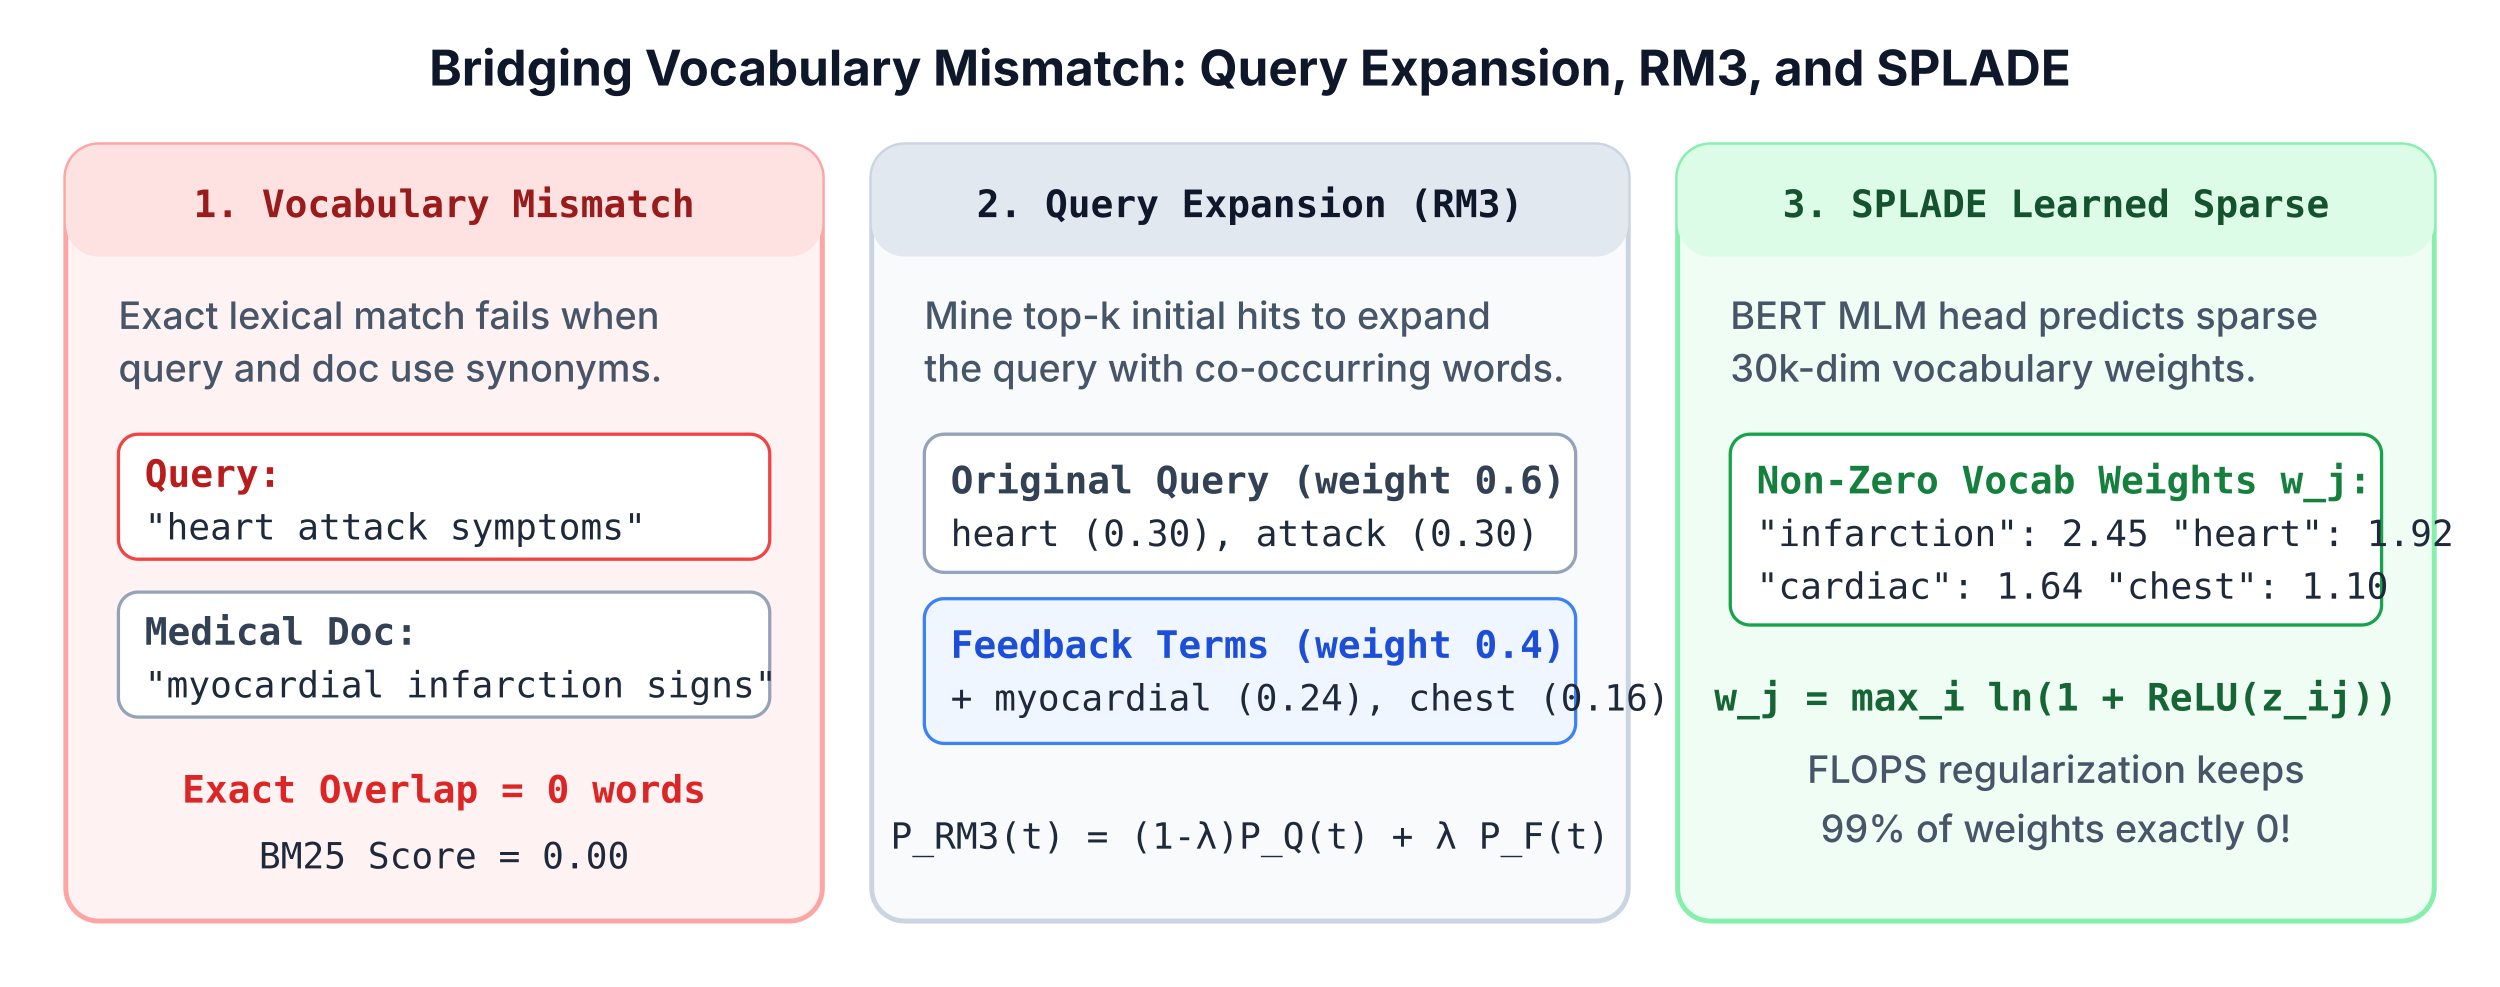
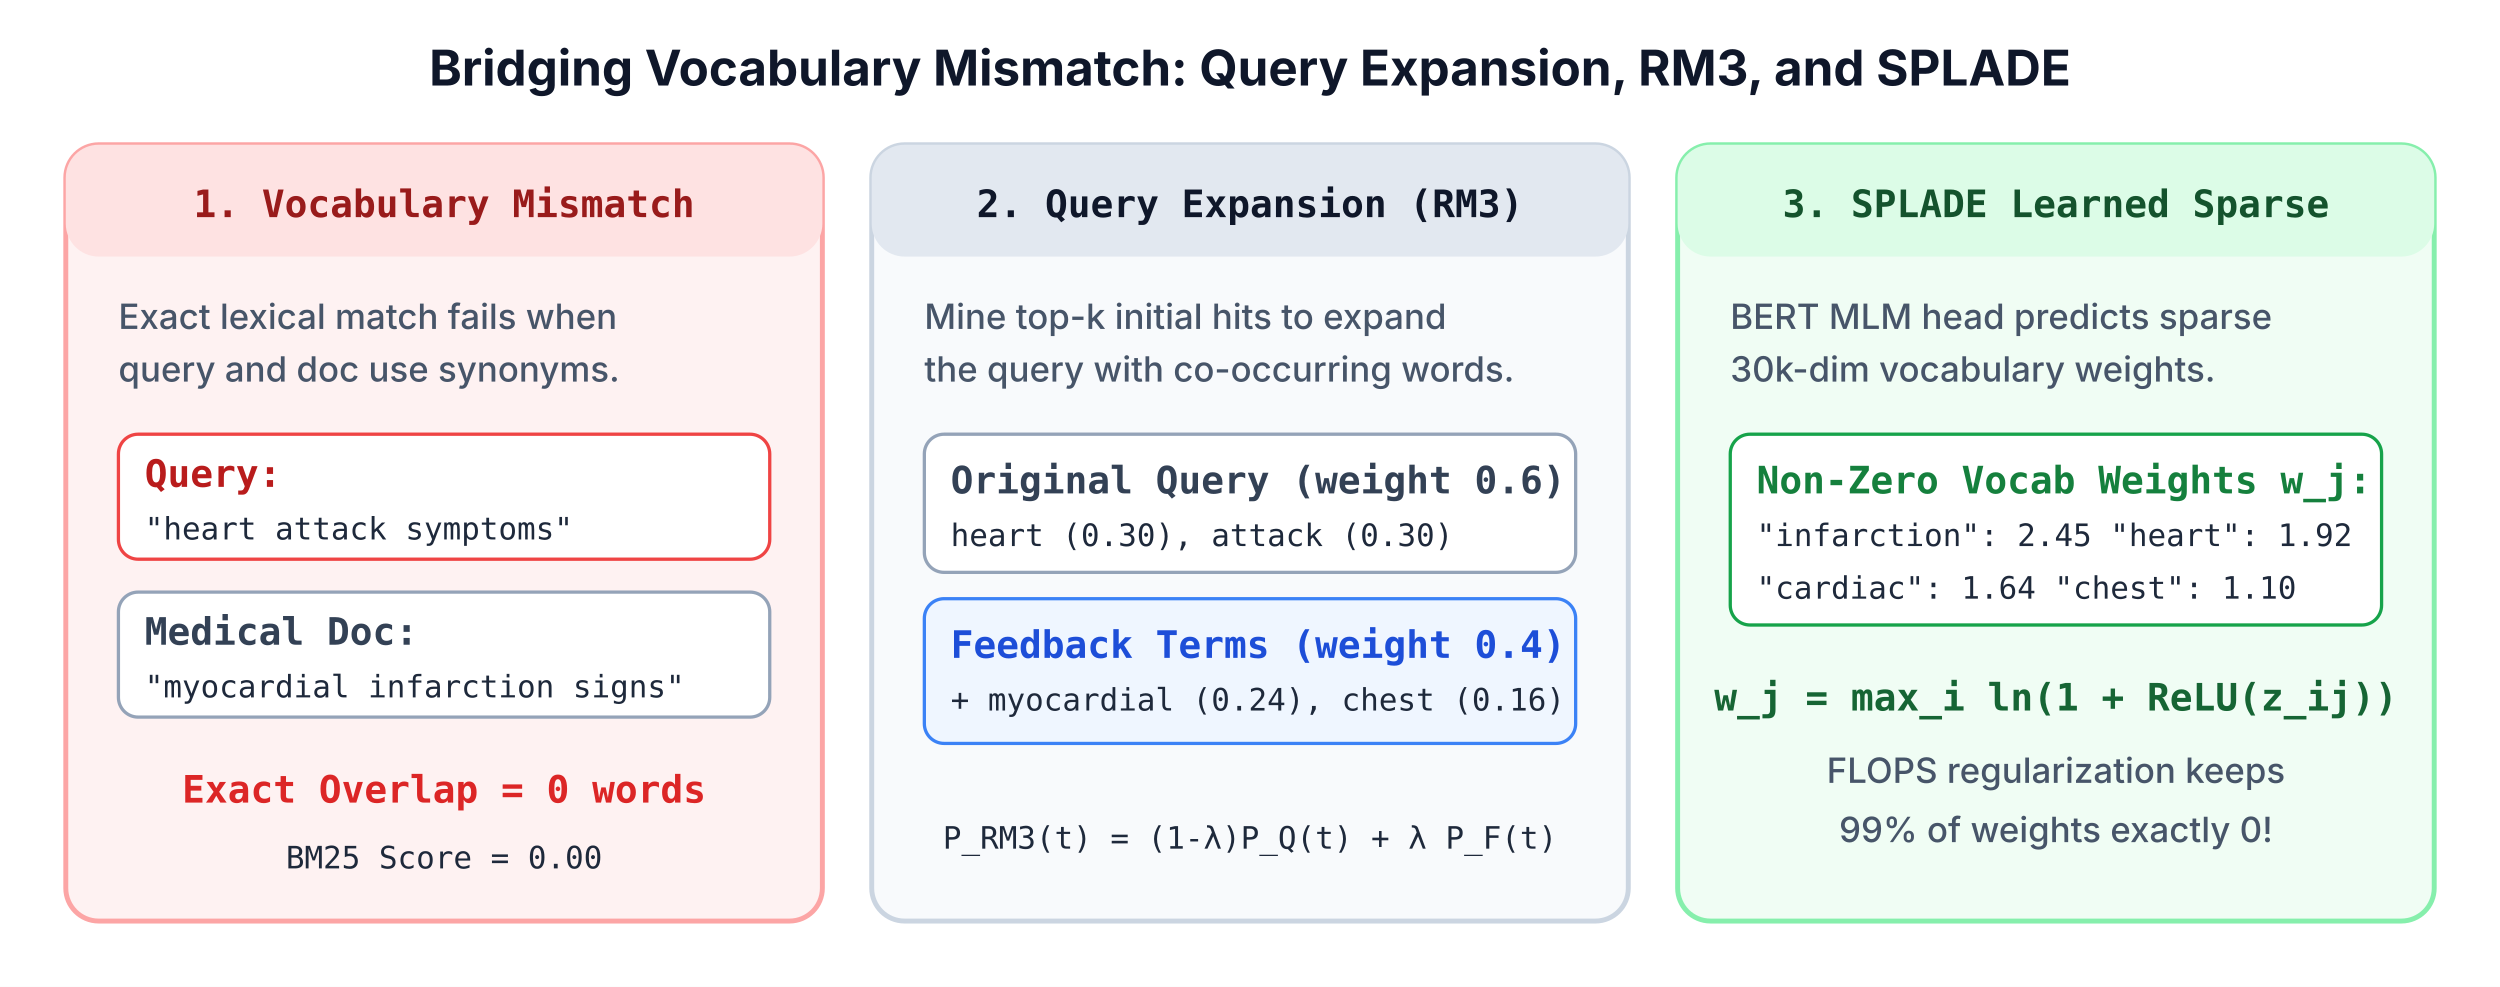
<svg xmlns="http://www.w3.org/2000/svg" viewBox="0 0 760 300" width="760" height="300">
  <rect width="760" height="300" fill="#ffffff" />
  <style>
    .title { font-family: 'Inter', -apple-system, sans-serif; font-size: 15px; font-weight: 700; fill: #0f172a; }
-     .sub { font-family: 'Inter', -apple-system, sans-serif; font-size: 11.5px; font-weight: 500; fill: #475569; }
-     .mono { font-family: 'JetBrains Mono', monospace; font-size: 11px; fill: #1e293b; }
+     .sub { font-family: 'Inter', -apple-system, sans-serif; font-size: 10.6px; font-weight: 500; fill: #475569; }
+     .mono { font-family: 'JetBrains Mono', 'Consolas', monospace; font-size: 9.4px; fill: #1e293b; }
    .mono-bold { font-family: 'JetBrains Mono', monospace; font-size: 11.5px; font-weight: 700; }
    .card { rx: 10; ry: 10; stroke-width: 1.5; }
  </style>
  <text x="380" y="26" text-anchor="middle" class="title">Bridging Vocabulary Mismatch: Query Expansion, RM3, and SPLADE</text>
  <g transform="translate(20, 44)">
    <rect width="230" height="236" class="card" fill="#fef2f2" stroke="#fca5a5" />
    <rect width="230" height="34" rx="10" ry="10" fill="#fee2e2" />
    <text x="115" y="22" text-anchor="middle" class="mono-bold" fill="#991b1b">1. Vocabulary Mismatch</text>
    <text x="16" y="56" class="sub">Exact lexical match fails when</text>
    <text x="16" y="72" class="sub">query and doc use synonyms.</text>
    <rect x="16" y="88" width="198" height="38" rx="6" fill="#fff" stroke="#ef4444" />
    <text x="24" y="104" class="mono-bold" fill="#b91c1c">Query:</text>
    <text x="24" y="120" class="mono">"heart attack symptoms"</text>
    <rect x="16" y="136" width="198" height="38" rx="6" fill="#fff" stroke="#94a3b8" />
    <text x="24" y="152" class="mono-bold" fill="#334155">Medical Doc:</text>
    <text x="24" y="168" class="mono">"myocardial infarction signs"</text>
    <text x="115" y="200" text-anchor="middle" class="mono-bold" fill="#dc2626">Exact Overlap = 0 words</text>
    <text x="115" y="220" text-anchor="middle" class="mono" fill="#7f1d1d">BM25 Score = 0.00</text>
  </g>
  <g transform="translate(265, 44)">
    <rect width="230" height="236" class="card" fill="#f8fafc" stroke="#cbd5e1" />
    <rect width="230" height="34" rx="10" ry="10" fill="#e2e8f0" />
    <text x="115" y="22" text-anchor="middle" class="mono-bold" fill="#0f172a">2. Query Expansion (RM3)</text>
    <text x="16" y="56" class="sub">Mine top-k initial hits to expand</text>
    <text x="16" y="72" class="sub">the query with co-occurring words.</text>
    <rect x="16" y="88" width="198" height="42" rx="6" fill="#fff" stroke="#94a3b8" />
    <text x="24" y="106" class="mono-bold" fill="#334155">Original Query (weight 0.6)</text>
    <text x="24" y="122" class="mono">heart (0.30), attack (0.30)</text>
    <rect x="16" y="138" width="198" height="44" rx="6" fill="#eff6ff" stroke="#3b82f6" />
    <text x="24" y="156" class="mono-bold" fill="#1d4ed8">Feedback Terms (weight 0.4)</text>
    <text x="24" y="172" class="mono">+ myocardial (0.24), chest (0.16)</text>
    <text x="115" y="214" text-anchor="middle" class="mono" fill="#334155">P_RM3(t) = (1-λ)P_Q(t) + λ P_F(t)</text>
  </g>
  <g transform="translate(510, 44)">
    <rect width="230" height="236" class="card" fill="#f0fdf4" stroke="#86efac" />
    <rect width="230" height="34" rx="10" ry="10" fill="#dcfce7" />
    <text x="115" y="22" text-anchor="middle" class="mono-bold" fill="#14532d">3. SPLADE Learned Sparse</text>
    <text x="16" y="56" class="sub">BERT MLM head predicts sparse</text>
    <text x="16" y="72" class="sub">30k-dim vocabulary weights.</text>
    <rect x="16" y="88" width="198" height="58" rx="6" fill="#fff" stroke="#16a34a" />
    <text x="24" y="106" class="mono-bold" fill="#15803d">Non-Zero Vocab Weights w_j:</text>
    <text x="24" y="122" class="mono">"infarction": 2.45  "heart": 1.92</text>
    <text x="24" y="138" class="mono">"cardiac":    1.64  "chest": 1.10</text>
    <text x="115" y="172" text-anchor="middle" class="mono-bold" fill="#166534">w_j = max_i ln(1 + ReLU(z_ij))</text>
    <text x="115" y="194" text-anchor="middle" class="sub" fill="#14532d">FLOPS regularization keeps</text>
    <text x="115" y="212" text-anchor="middle" class="sub" fill="#14532d">99% of weights exactly 0!</text>
  </g>
</svg>
